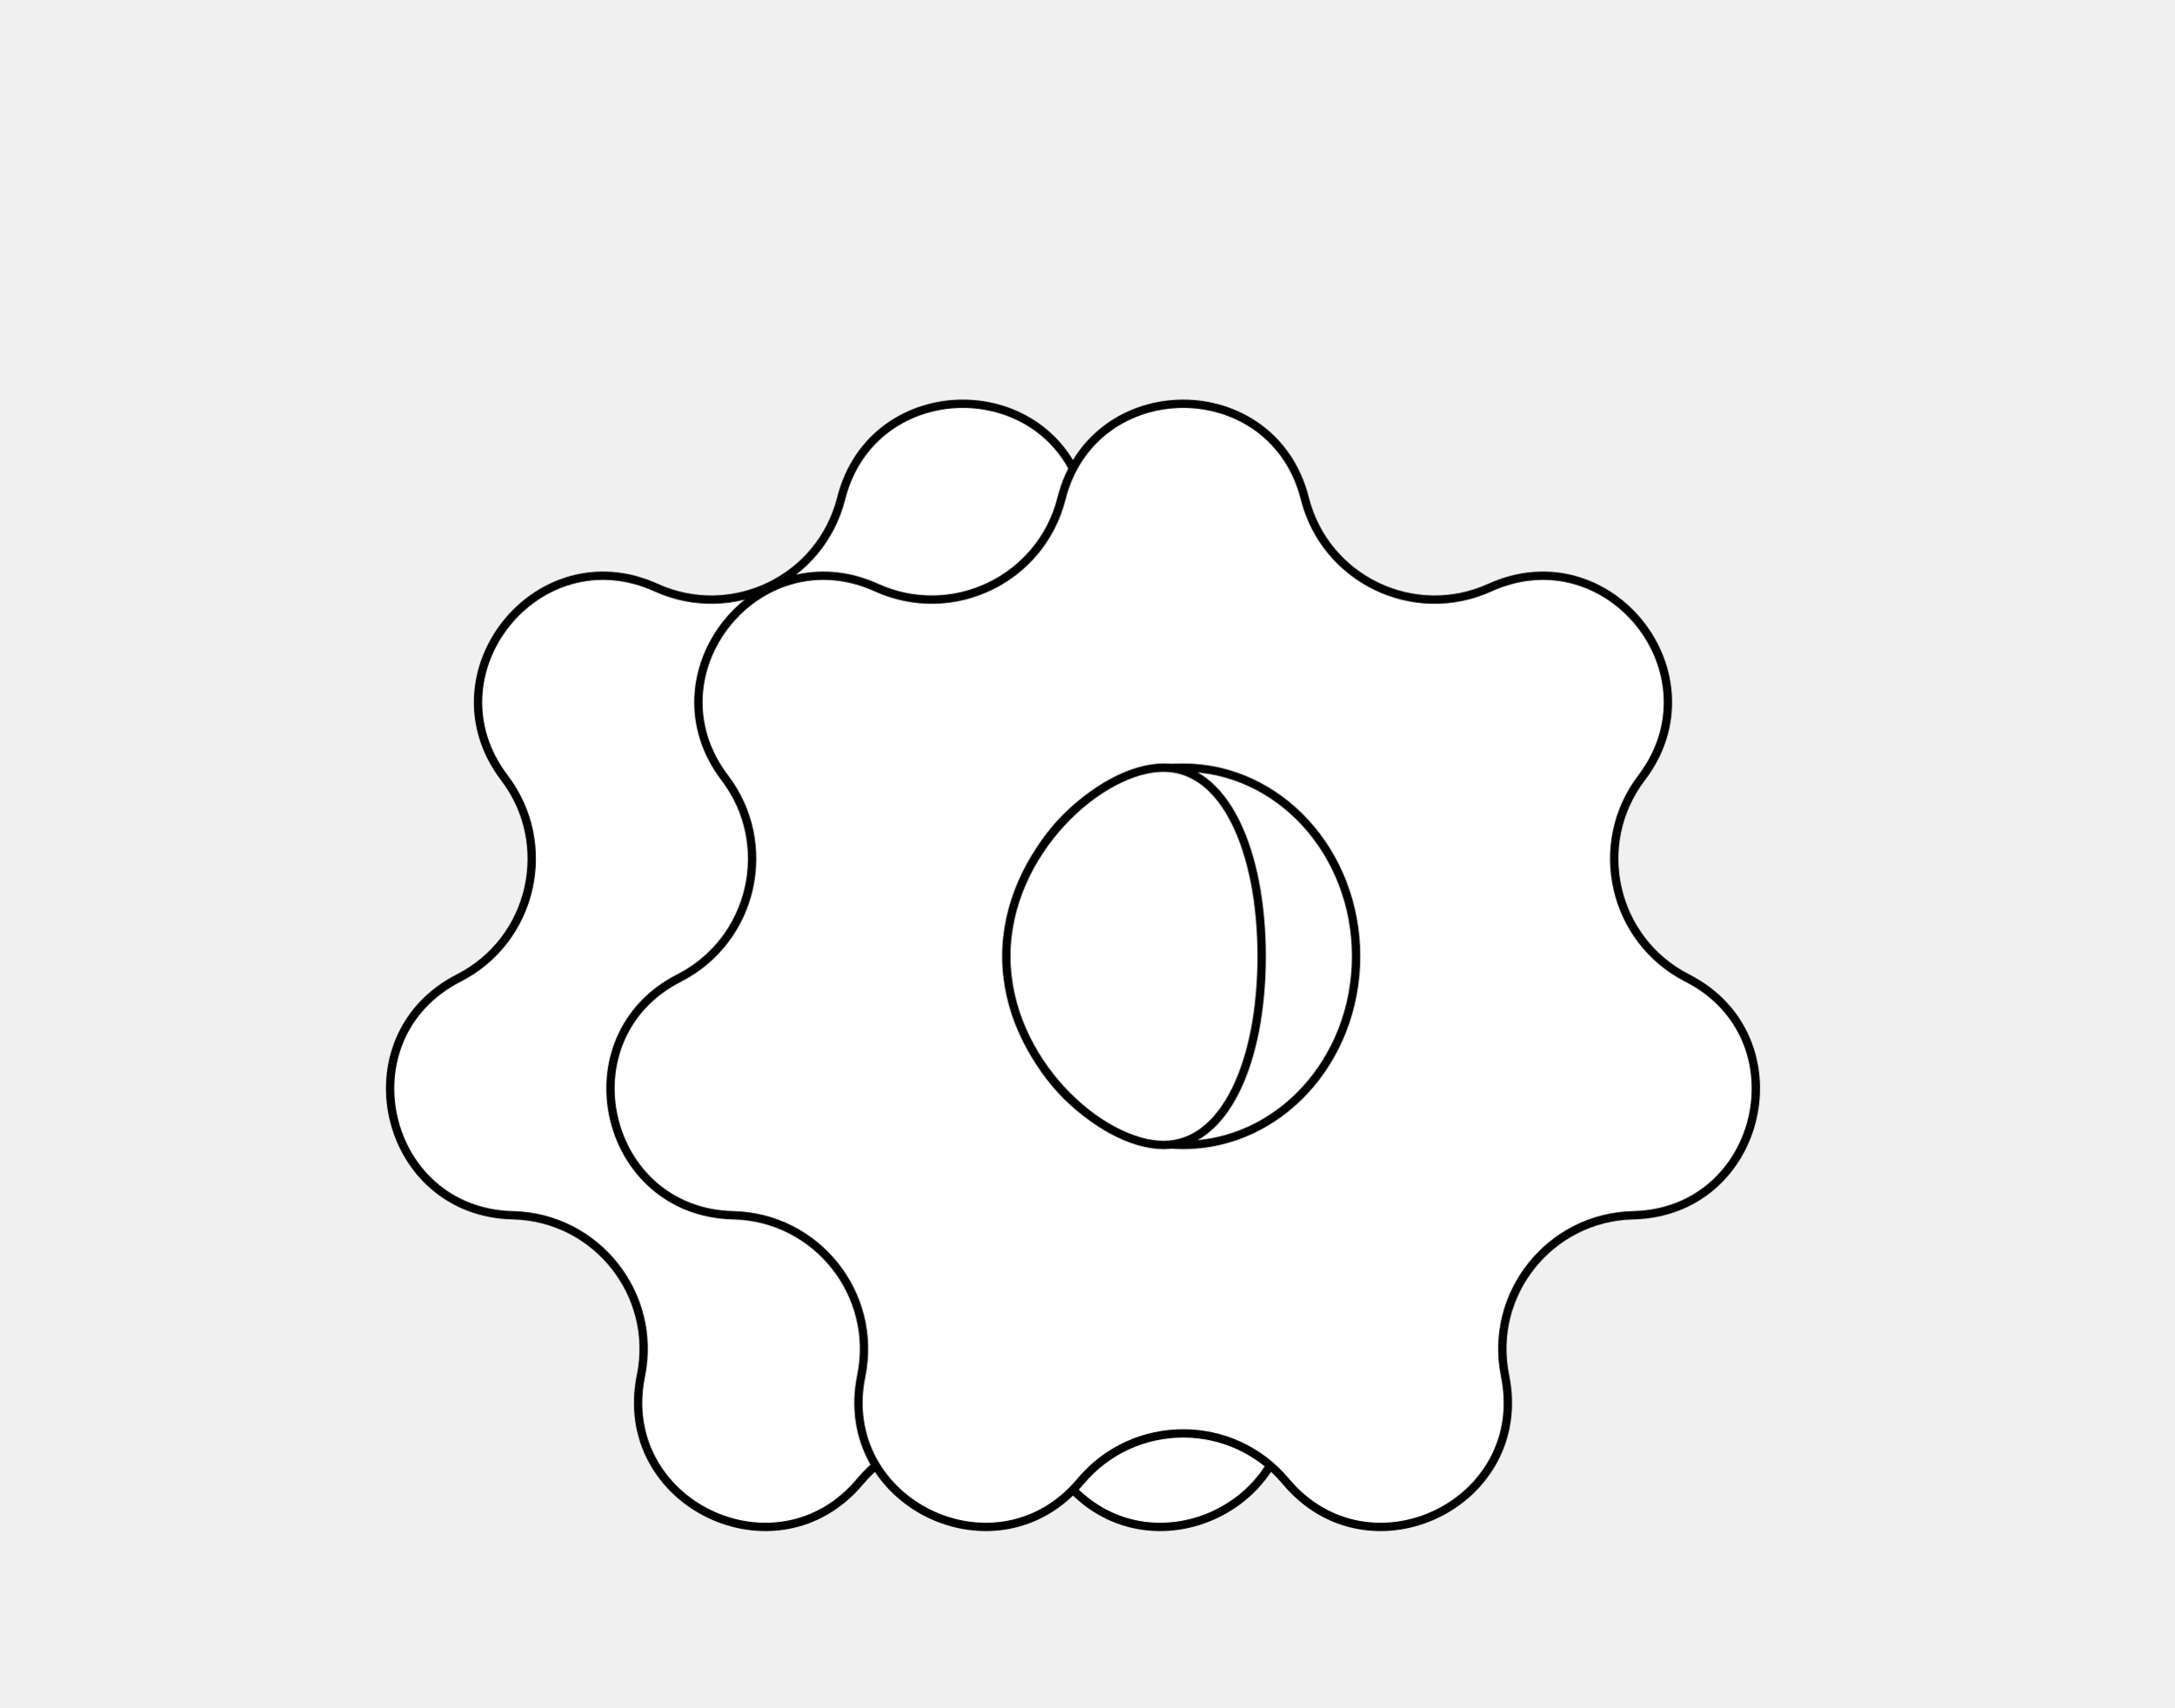
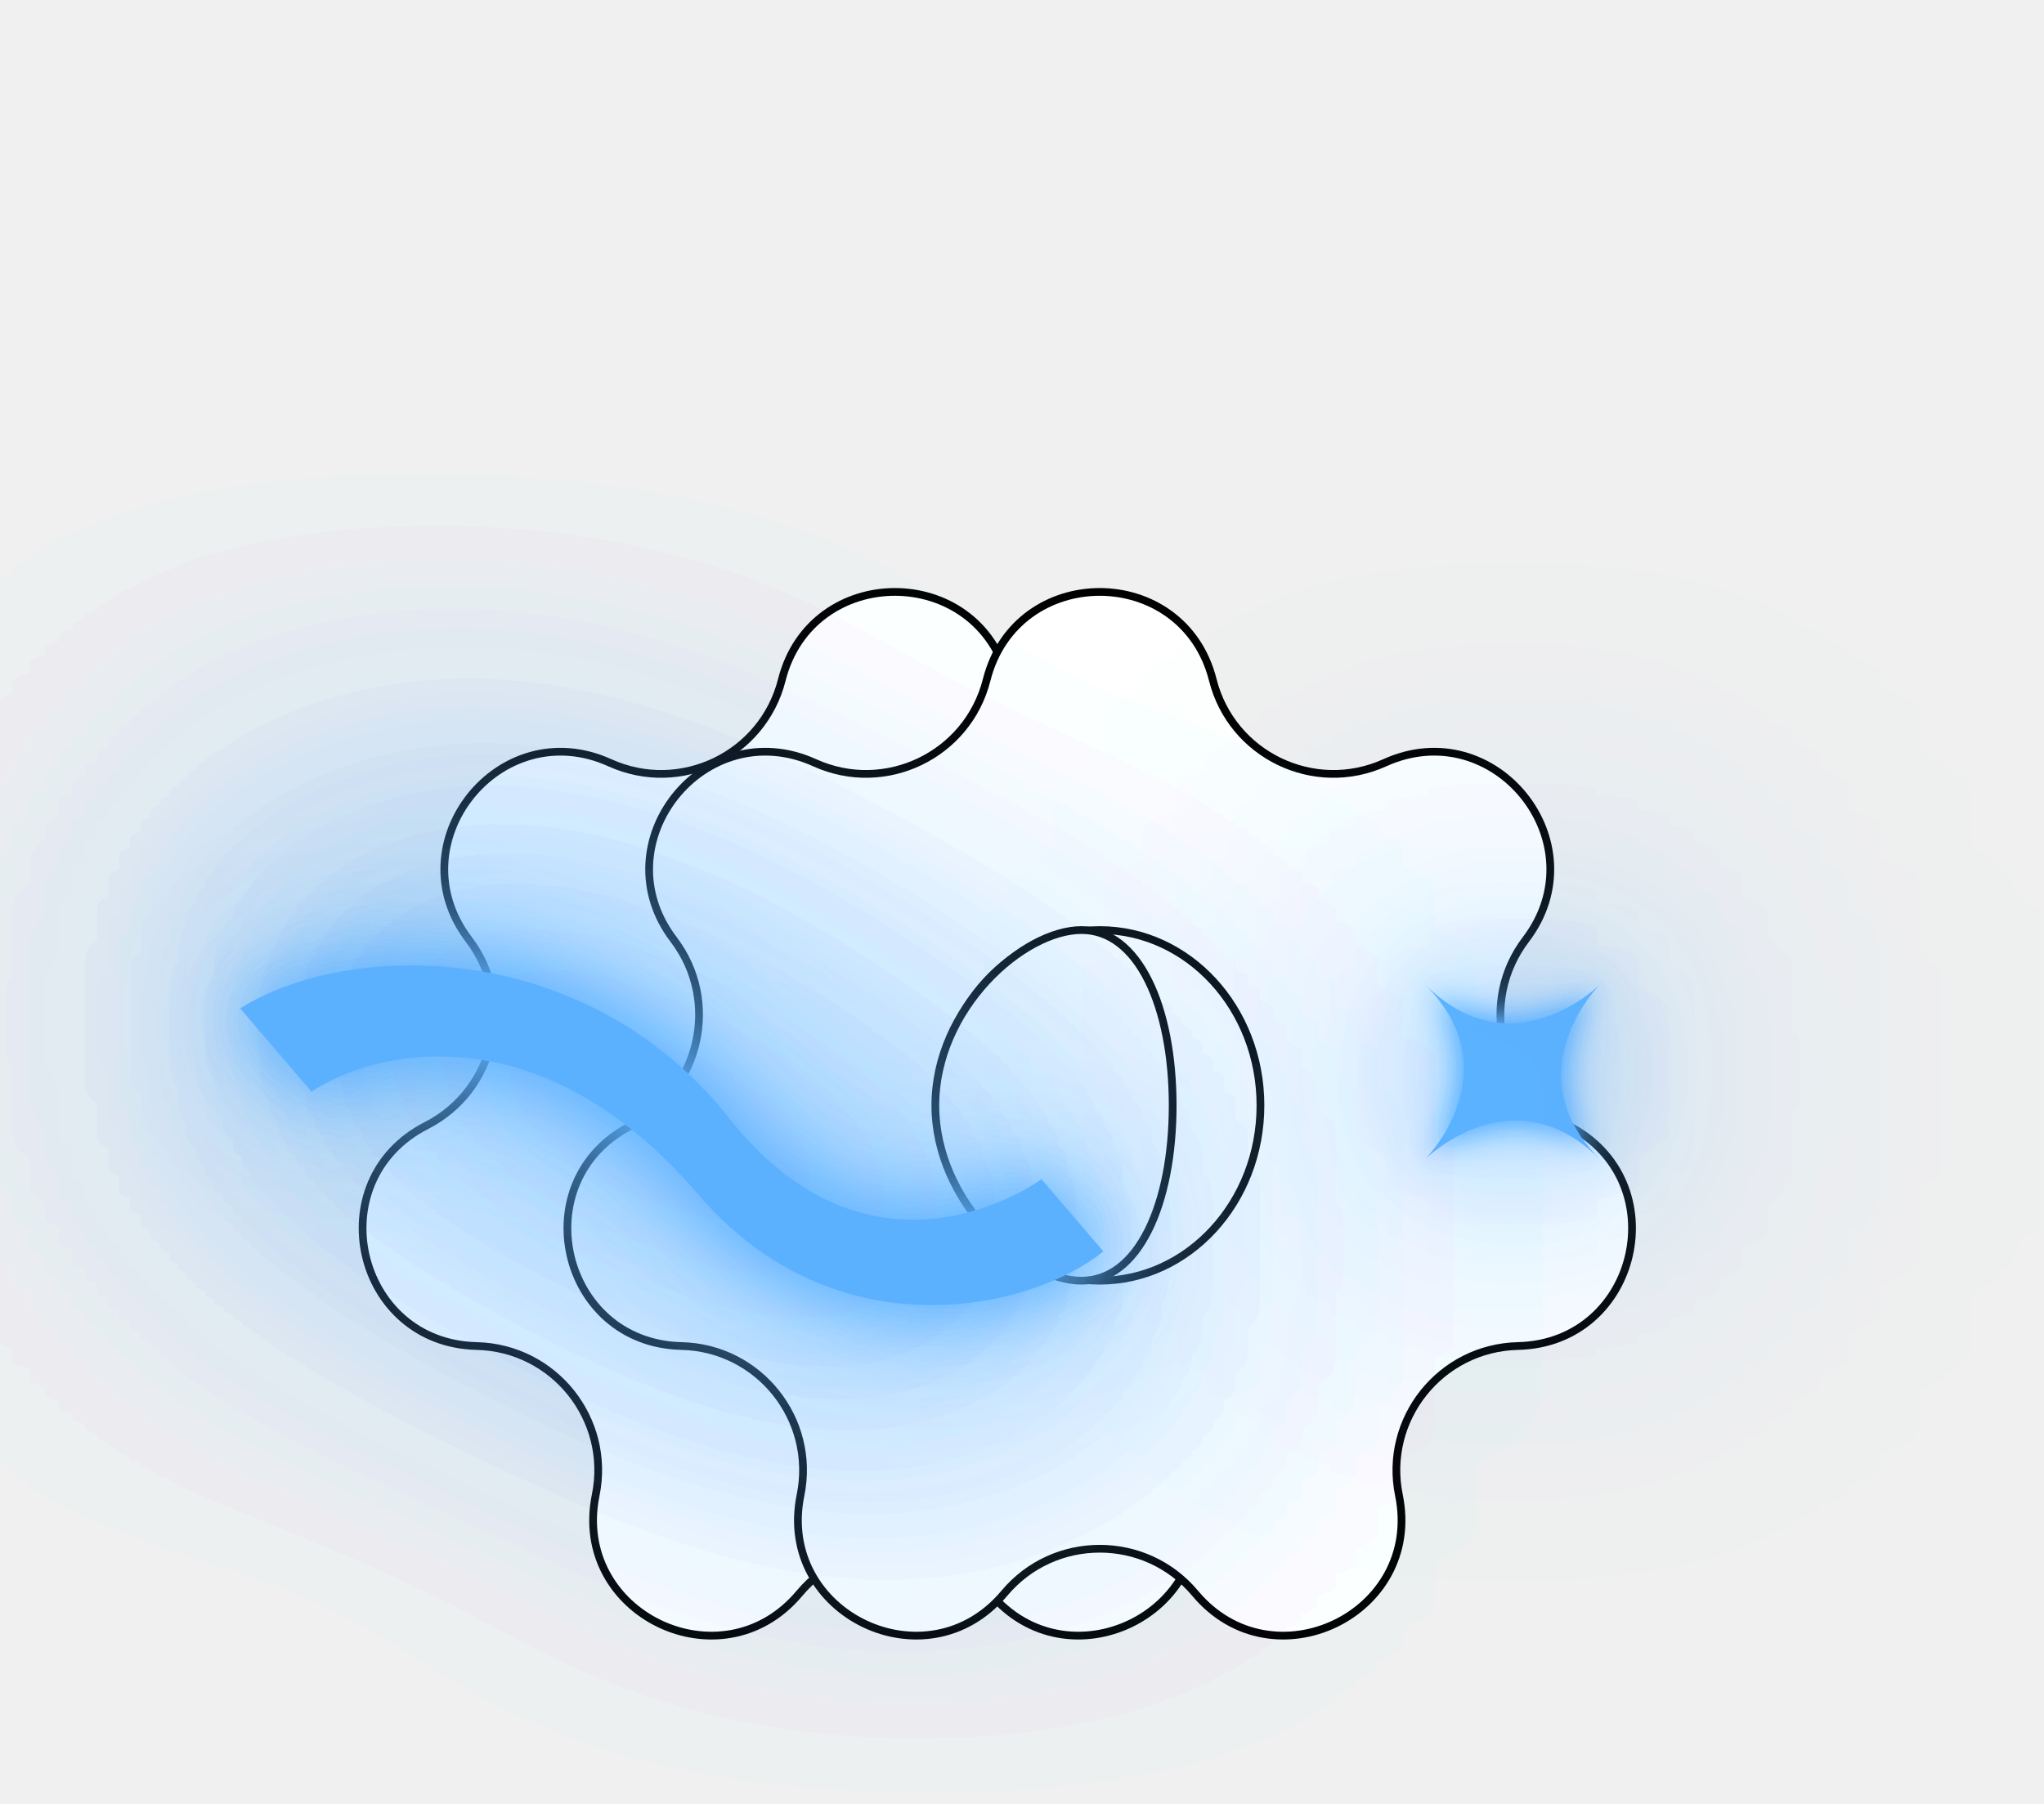
- <svg xmlns="http://www.w3.org/2000/svg" width="261" height="205" viewBox="0 0 261 205" fill="none">
-   <path d="M100.976 59.844C104.809 44.678 126.357 44.678 130.189 59.844C132.642 69.552 143.28 74.675 152.399 70.54C166.646 64.081 180.081 80.928 170.613 93.38C164.553 101.35 167.18 112.862 176.098 117.413C190.031 124.524 185.237 145.532 169.598 145.893C159.588 146.125 152.226 155.356 154.228 165.166C157.356 180.493 137.941 189.843 127.908 177.841C121.487 170.16 109.679 170.16 103.257 177.841C93.224 189.843 73.81 180.493 76.937 165.166C78.939 155.356 71.577 146.125 61.567 145.893C45.929 145.532 41.134 124.524 55.067 117.413C63.985 112.862 66.612 101.35 60.552 93.38C51.084 80.928 64.519 64.081 78.766 70.54C87.885 74.675 98.523 69.552 100.976 59.844Z" fill="white" stroke="black" />
-   <path d="M127.432 59.844C131.265 44.678 152.813 44.678 156.645 59.844C159.098 69.552 169.736 74.675 178.855 70.54C193.102 64.081 206.537 80.928 197.069 93.38C191.009 101.35 193.636 112.862 202.554 117.413C216.488 124.524 211.693 145.532 196.054 145.893C186.044 146.125 178.682 155.356 180.684 165.166C183.812 180.493 164.398 189.843 154.364 177.841C147.943 170.16 136.135 170.16 129.713 177.841C119.68 189.843 100.266 180.493 103.393 165.166C105.395 155.356 98.033 146.125 88.023 145.893C72.385 145.532 67.59 124.524 81.523 117.413C90.441 112.862 93.069 101.35 87.008 93.38C77.541 80.928 90.975 64.081 105.222 70.54C114.341 74.675 124.979 69.552 127.432 59.844Z" fill="white" stroke="black" />
-   <path d="M162.799 114.803C162.799 127.353 153.465 137.453 142.039 137.453C130.613 137.453 121.279 127.353 121.279 114.803C121.279 102.253 130.613 92.154 142.039 92.154C153.465 92.154 162.799 102.253 162.799 114.803Z" fill="white" stroke="black" />
-   <path d="M151.461 114.803C151.461 121.147 150.354 126.851 148.307 130.949C146.26 135.047 143.328 137.453 139.677 137.453C135.956 137.453 131.237 134.967 127.424 130.834C123.626 126.716 120.807 121.045 120.807 114.803C120.807 108.562 123.626 102.891 127.424 98.773C131.237 94.64 135.956 92.154 139.677 92.154C143.328 92.154 146.26 94.559 148.307 98.658C150.354 102.756 151.461 108.459 151.461 114.803Z" fill="white" stroke="black" />
+ <svg xmlns="http://www.w3.org/2000/svg" width="264" height="233" viewBox="0 0 264 233" fill="none">
+   <path d="M78.766 98.54C87.885 102.675 98.523 97.552 100.976 87.844C104.809 72.678 126.357 72.678 130.189 87.844C132.642 97.552 143.28 102.675 152.399 98.54C166.646 92.081 180.081 108.928 170.613 121.38C164.553 129.35 167.18 140.862 176.098 145.413C190.031 152.524 185.237 173.532 169.598 173.893C159.588 174.125 152.226 183.356 154.228 193.166C157.356 208.493 137.941 217.843 127.908 205.841C121.487 198.16 109.679 198.16 103.257 205.841C93.224 217.843 73.81 208.493 76.937 193.166C78.939 183.356 71.577 174.125 61.567 173.893C45.929 173.532 41.134 152.524 55.067 145.413C63.985 140.862 66.612 129.35 60.552 121.38C51.084 108.928 64.519 92.081 78.766 98.54Z" fill="white" stroke="black" />
+   <path d="M105.222 98.54C114.341 102.675 124.979 97.552 127.432 87.844C131.265 72.678 152.813 72.678 156.645 87.844C159.098 97.552 169.736 102.675 178.855 98.54C193.102 92.081 206.537 108.928 197.069 121.38C191.009 129.35 193.636 140.862 202.554 145.413C216.488 152.524 211.693 173.532 196.054 173.893C186.044 174.125 178.682 183.356 180.684 193.166C183.812 208.493 164.398 217.843 154.364 205.841C147.943 198.16 136.135 198.16 129.713 205.841C119.68 217.843 100.266 208.493 103.393 193.166C105.395 183.356 98.033 174.125 88.023 173.893C72.385 173.532 67.59 152.524 81.523 145.413C90.441 140.862 93.069 129.35 87.008 121.38C77.541 108.928 90.975 92.081 105.222 98.54Z" fill="white" stroke="black" />
+   <path d="M162.799 142.803C162.799 155.353 153.465 165.453 142.039 165.453C130.613 165.453 121.279 155.353 121.279 142.803C121.279 130.253 130.613 120.154 142.039 120.154C153.465 120.154 162.799 130.253 162.799 142.803Z" fill="white" stroke="black" />
+   <path d="M151.461 142.803C151.461 149.147 150.354 154.851 148.307 158.949C146.26 163.047 143.328 165.453 139.677 165.453C135.956 165.453 131.237 162.967 127.424 158.834C123.626 154.716 120.807 149.045 120.807 142.803C120.807 136.562 123.626 130.891 127.424 126.773C131.237 122.64 135.956 120.154 139.677 120.154C143.328 120.154 146.26 122.559 148.307 126.658C150.354 130.756 151.461 136.459 151.461 142.803Z" fill="white" stroke="black" />
+   <g filter="url(#filter0_dddddd_108_127)">
+     <path d="M206.622 149.749C206.633 149.759 206.644 149.769 206.655 149.78L206.591 149.716C195.397 138.436 206.654 127.176 206.654 127.176C206.654 127.176 195.395 138.433 184.115 127.24L184.051 127.176C184.062 127.187 184.072 127.198 184.082 127.209C184.072 127.198 184.06 127.188 184.049 127.177L184.113 127.241C195.307 138.522 184.05 149.781 184.05 149.781C184.05 149.781 195.308 138.523 206.589 149.717L206.653 149.781C206.643 149.77 206.633 149.759 206.622 149.749Z" fill="#5CB1FF" />
+   </g>
+   <g filter="url(#filter1_dddddd_108_127)">
+     <path d="M94.246 144.537C75.458 120.818 44.751 121.617 31.016 130.273L40.236 141.037C48.71 135.437 69.975 130.729 90.143 154.272C107.97 175.083 133.218 169.214 142.512 161.667L134.521 152.338C134.521 152.338 113.033 168.257 94.246 144.537Z" fill="#5CB1FF" />
+   </g>
+   <defs>
+     <filter id="filter0_dddddd_108_127" x="63.213" y="6.34" width="264.278" height="264.278" filterUnits="userSpaceOnUse" color-interpolation-filters="sRGB">
+       <feFlood flood-opacity="0" result="BackgroundImageFix" />
+       <feColorMatrix in="SourceAlpha" type="matrix" values="0 0 0 0 0 0 0 0 0 0 0 0 0 0 0 0 0 0 127 0" result="hardAlpha" />
+       <feOffset />
+       <feGaussianBlur stdDeviation="1.439" />
+       <feColorMatrix type="matrix" values="0 0 0 0 0.361 0 0 0 0 0.694 0 0 0 0 1 0 0 0 1 0" />
+       <feBlend mode="normal" in2="BackgroundImageFix" result="effect1_dropShadow_108_127" />
+       <feColorMatrix in="SourceAlpha" type="matrix" values="0 0 0 0 0 0 0 0 0 0 0 0 0 0 0 0 0 0 127 0" result="hardAlpha" />
+       <feOffset />
+       <feGaussianBlur stdDeviation="2.877" />
+       <feColorMatrix type="matrix" values="0 0 0 0 0.361 0 0 0 0 0.694 0 0 0 0 1 0 0 0 1 0" />
+       <feBlend mode="normal" in2="effect1_dropShadow_108_127" result="effect2_dropShadow_108_127" />
+       <feColorMatrix in="SourceAlpha" type="matrix" values="0 0 0 0 0 0 0 0 0 0 0 0 0 0 0 0 0 0 127 0" result="hardAlpha" />
+       <feOffset />
+       <feGaussianBlur stdDeviation="10.07" />
+       <feColorMatrix type="matrix" values="0 0 0 0 0.361 0 0 0 0 0.694 0 0 0 0 1 0 0 0 1 0" />
+       <feBlend mode="normal" in2="effect2_dropShadow_108_127" result="effect3_dropShadow_108_127" />
+       <feColorMatrix in="SourceAlpha" type="matrix" values="0 0 0 0 0 0 0 0 0 0 0 0 0 0 0 0 0 0 127 0" result="hardAlpha" />
+       <feOffset />
+       <feGaussianBlur stdDeviation="20.139" />
+       <feColorMatrix type="matrix" values="0 0 0 0 0.361 0 0 0 0 0.694 0 0 0 0 1 0 0 0 1 0" />
+       <feBlend mode="normal" in2="effect3_dropShadow_108_127" result="effect4_dropShadow_108_127" />
+       <feColorMatrix in="SourceAlpha" type="matrix" values="0 0 0 0 0 0 0 0 0 0 0 0 0 0 0 0 0 0 127 0" result="hardAlpha" />
+       <feOffset />
+       <feGaussianBlur stdDeviation="34.525" />
+       <feColorMatrix type="matrix" values="0 0 0 0 0.361 0 0 0 0 0.694 0 0 0 0 1 0 0 0 1 0" />
+       <feBlend mode="normal" in2="effect4_dropShadow_108_127" result="effect5_dropShadow_108_127" />
+       <feColorMatrix in="SourceAlpha" type="matrix" values="0 0 0 0 0 0 0 0 0 0 0 0 0 0 0 0 0 0 127 0" result="hardAlpha" />
+       <feOffset />
+       <feGaussianBlur stdDeviation="60.418" />
+       <feColorMatrix type="matrix" values="0 0 0 0 0.361 0 0 0 0 0.694 0 0 0 0 1 0 0 0 1 0" />
+       <feBlend mode="normal" in2="effect5_dropShadow_108_127" result="effect6_dropShadow_108_127" />
+       <feBlend mode="normal" in="SourceGraphic" in2="effect6_dropShadow_108_127" result="shape" />
+     </filter>
+     <filter id="filter1_dddddd_108_127" x="-333.293" y="-239.59" width="840.114" height="772.51" filterUnits="userSpaceOnUse" color-interpolation-filters="sRGB">
+       <feFlood flood-opacity="0" result="BackgroundImageFix" />
+       <feColorMatrix in="SourceAlpha" type="matrix" values="0 0 0 0 0 0 0 0 0 0 0 0 0 0 0 0 0 0 127 0" result="hardAlpha" />
+       <feOffset />
+       <feGaussianBlur stdDeviation="4.337" />
+       <feColorMatrix type="matrix" values="0 0 0 0 0.361 0 0 0 0 0.694 0 0 0 0 1 0 0 0 1 0" />
+       <feBlend mode="normal" in2="BackgroundImageFix" result="effect1_dropShadow_108_127" />
+       <feColorMatrix in="SourceAlpha" type="matrix" values="0 0 0 0 0 0 0 0 0 0 0 0 0 0 0 0 0 0 127 0" result="hardAlpha" />
+       <feOffset />
+       <feGaussianBlur stdDeviation="8.674" />
+       <feColorMatrix type="matrix" values="0 0 0 0 0.361 0 0 0 0 0.694 0 0 0 0 1 0 0 0 1 0" />
+       <feBlend mode="normal" in2="effect1_dropShadow_108_127" result="effect2_dropShadow_108_127" />
+       <feColorMatrix in="SourceAlpha" type="matrix" values="0 0 0 0 0 0 0 0 0 0 0 0 0 0 0 0 0 0 127 0" result="hardAlpha" />
+       <feOffset />
+       <feGaussianBlur stdDeviation="30.359" />
+       <feColorMatrix type="matrix" values="0 0 0 0 0.361 0 0 0 0 0.694 0 0 0 0 1 0 0 0 1 0" />
+       <feBlend mode="normal" in2="effect2_dropShadow_108_127" result="effect3_dropShadow_108_127" />
+       <feColorMatrix in="SourceAlpha" type="matrix" values="0 0 0 0 0 0 0 0 0 0 0 0 0 0 0 0 0 0 127 0" result="hardAlpha" />
+       <feOffset />
+       <feGaussianBlur stdDeviation="60.718" />
+       <feColorMatrix type="matrix" values="0 0 0 0 0.361 0 0 0 0 0.694 0 0 0 0 1 0 0 0 1 0" />
+       <feBlend mode="normal" in2="effect3_dropShadow_108_127" result="effect4_dropShadow_108_127" />
+       <feColorMatrix in="SourceAlpha" type="matrix" values="0 0 0 0 0 0 0 0 0 0 0 0 0 0 0 0 0 0 127 0" result="hardAlpha" />
+       <feOffset />
+       <feGaussianBlur stdDeviation="104.088" />
+       <feColorMatrix type="matrix" values="0 0 0 0 0.361 0 0 0 0 0.694 0 0 0 0 1 0 0 0 1 0" />
+       <feBlend mode="normal" in2="effect4_dropShadow_108_127" result="effect5_dropShadow_108_127" />
+       <feColorMatrix in="SourceAlpha" type="matrix" values="0 0 0 0 0 0 0 0 0 0 0 0 0 0 0 0 0 0 127 0" result="hardAlpha" />
+       <feOffset />
+       <feGaussianBlur stdDeviation="182.154" />
+       <feColorMatrix type="matrix" values="0 0 0 0 0.361 0 0 0 0 0.694 0 0 0 0 1 0 0 0 1 0" />
+       <feBlend mode="normal" in2="effect5_dropShadow_108_127" result="effect6_dropShadow_108_127" />
+       <feBlend mode="normal" in="SourceGraphic" in2="effect6_dropShadow_108_127" result="shape" />
+     </filter>
+   </defs>
</svg>
